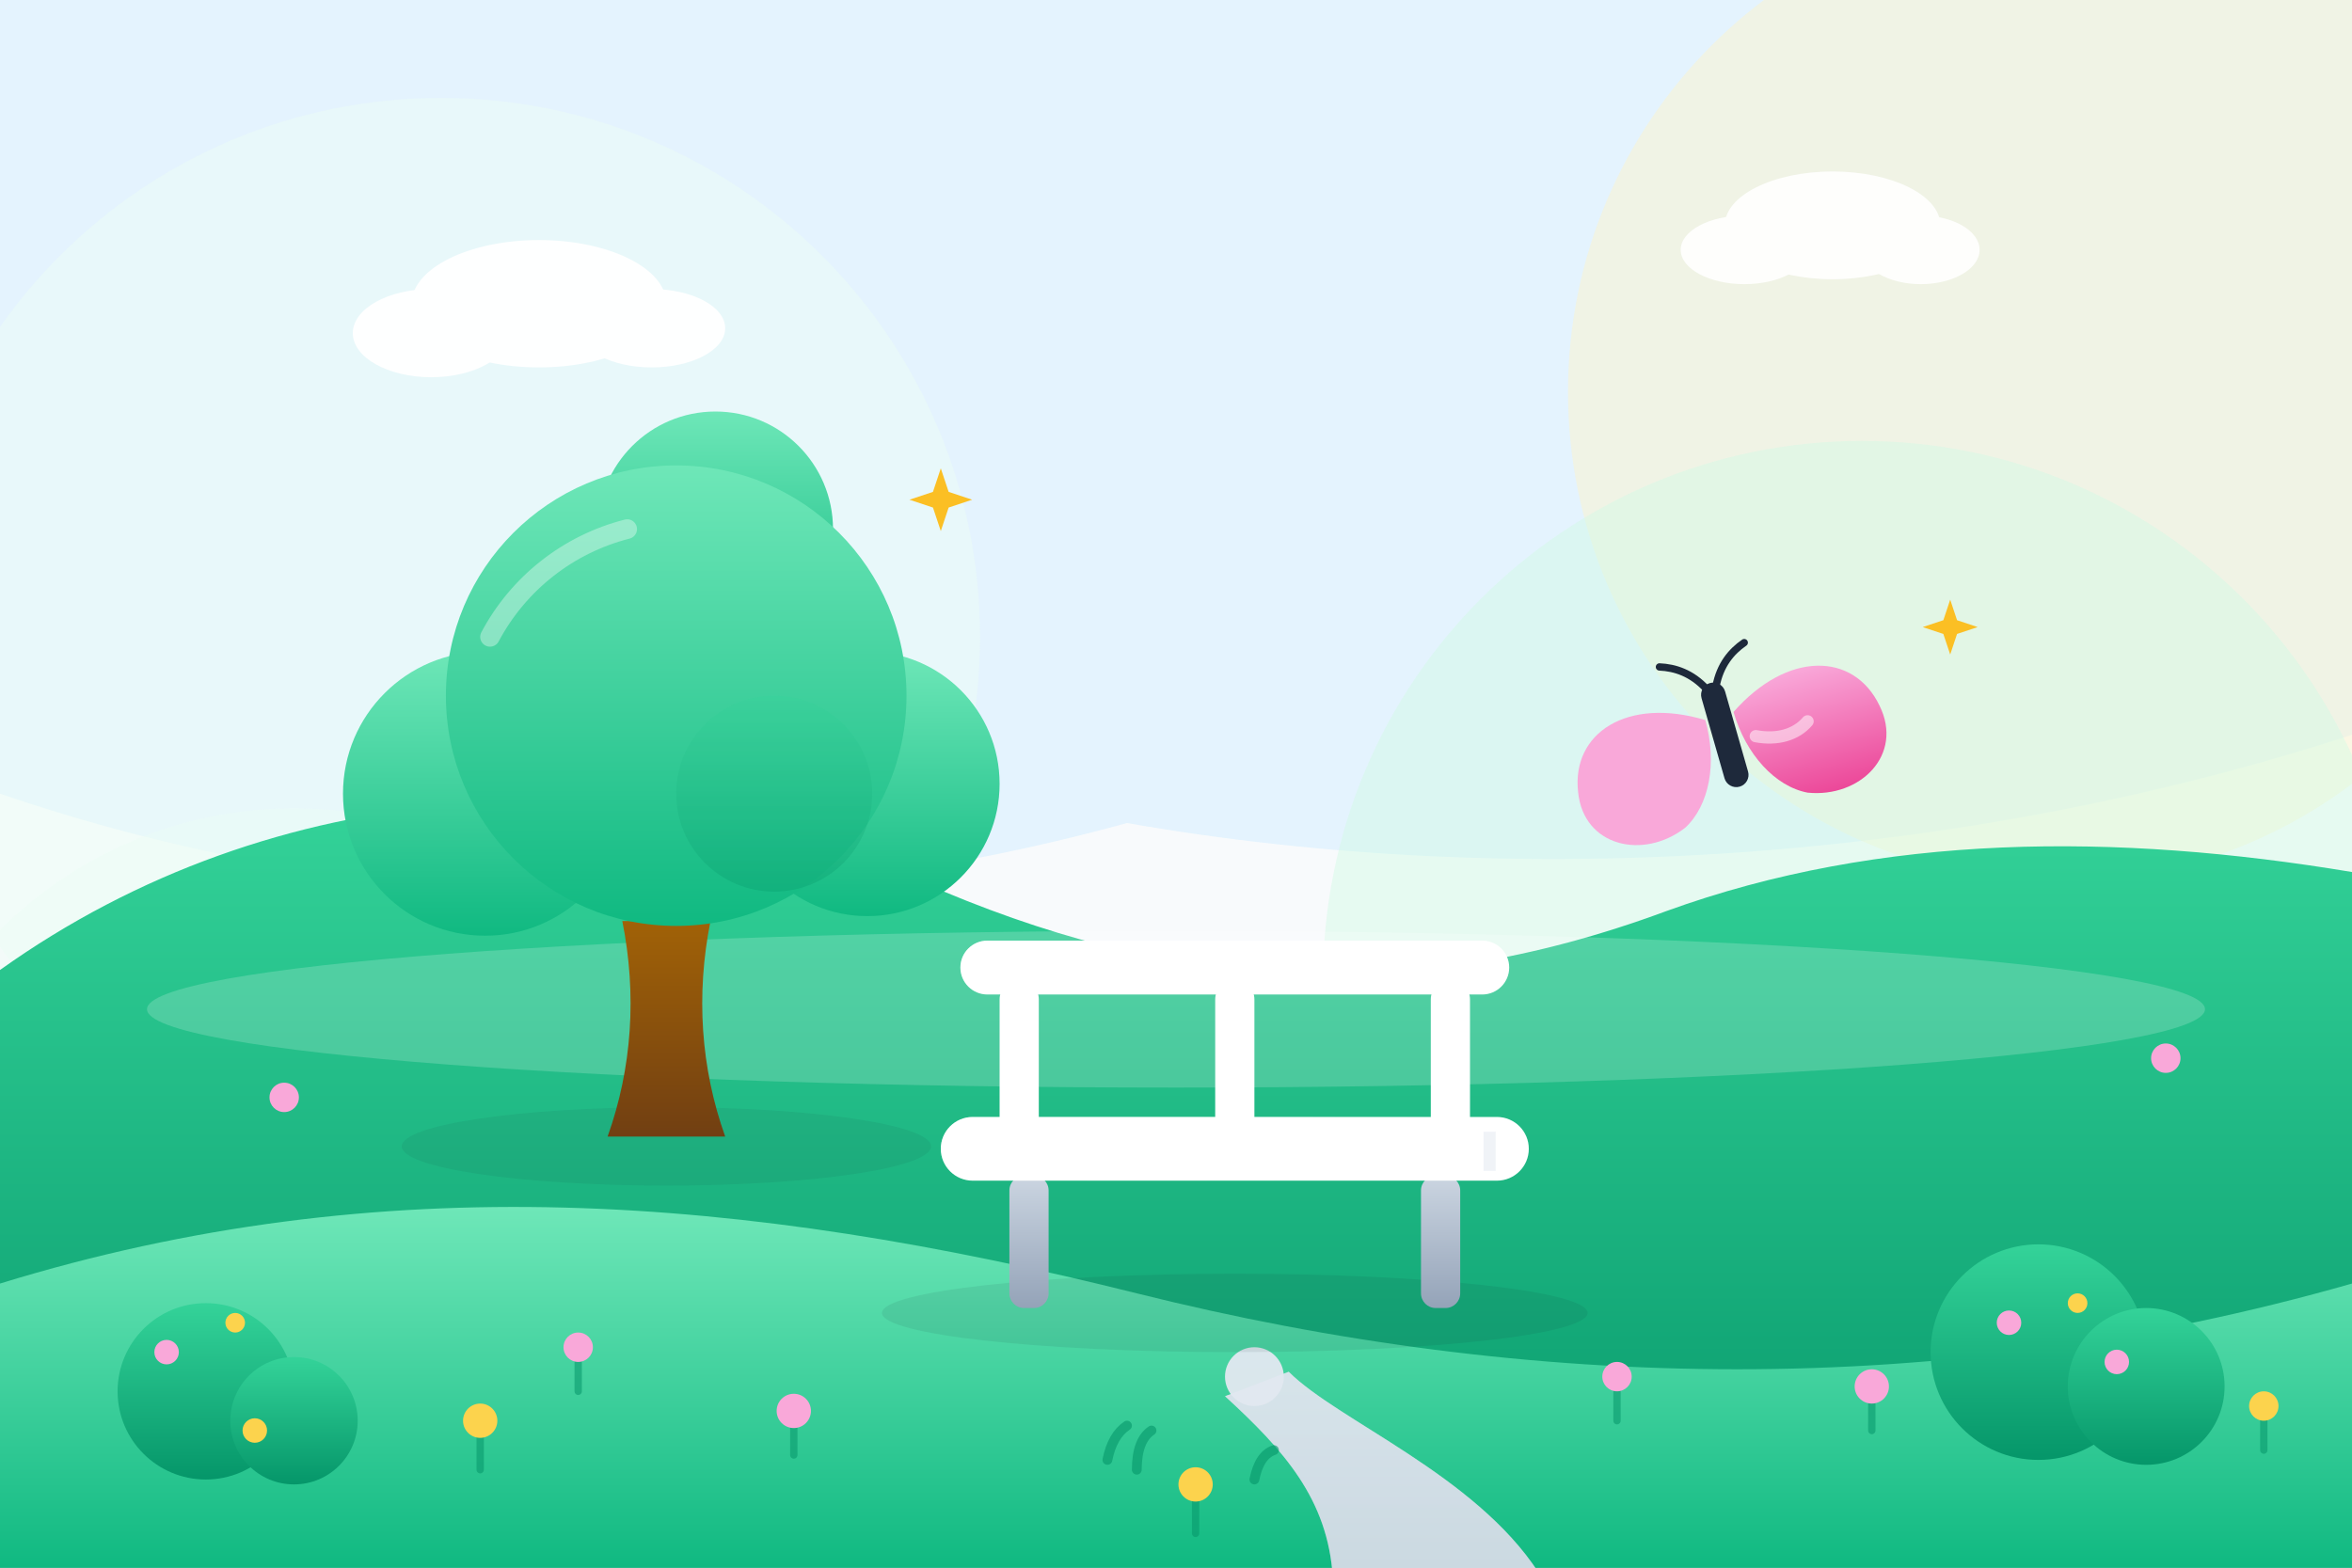
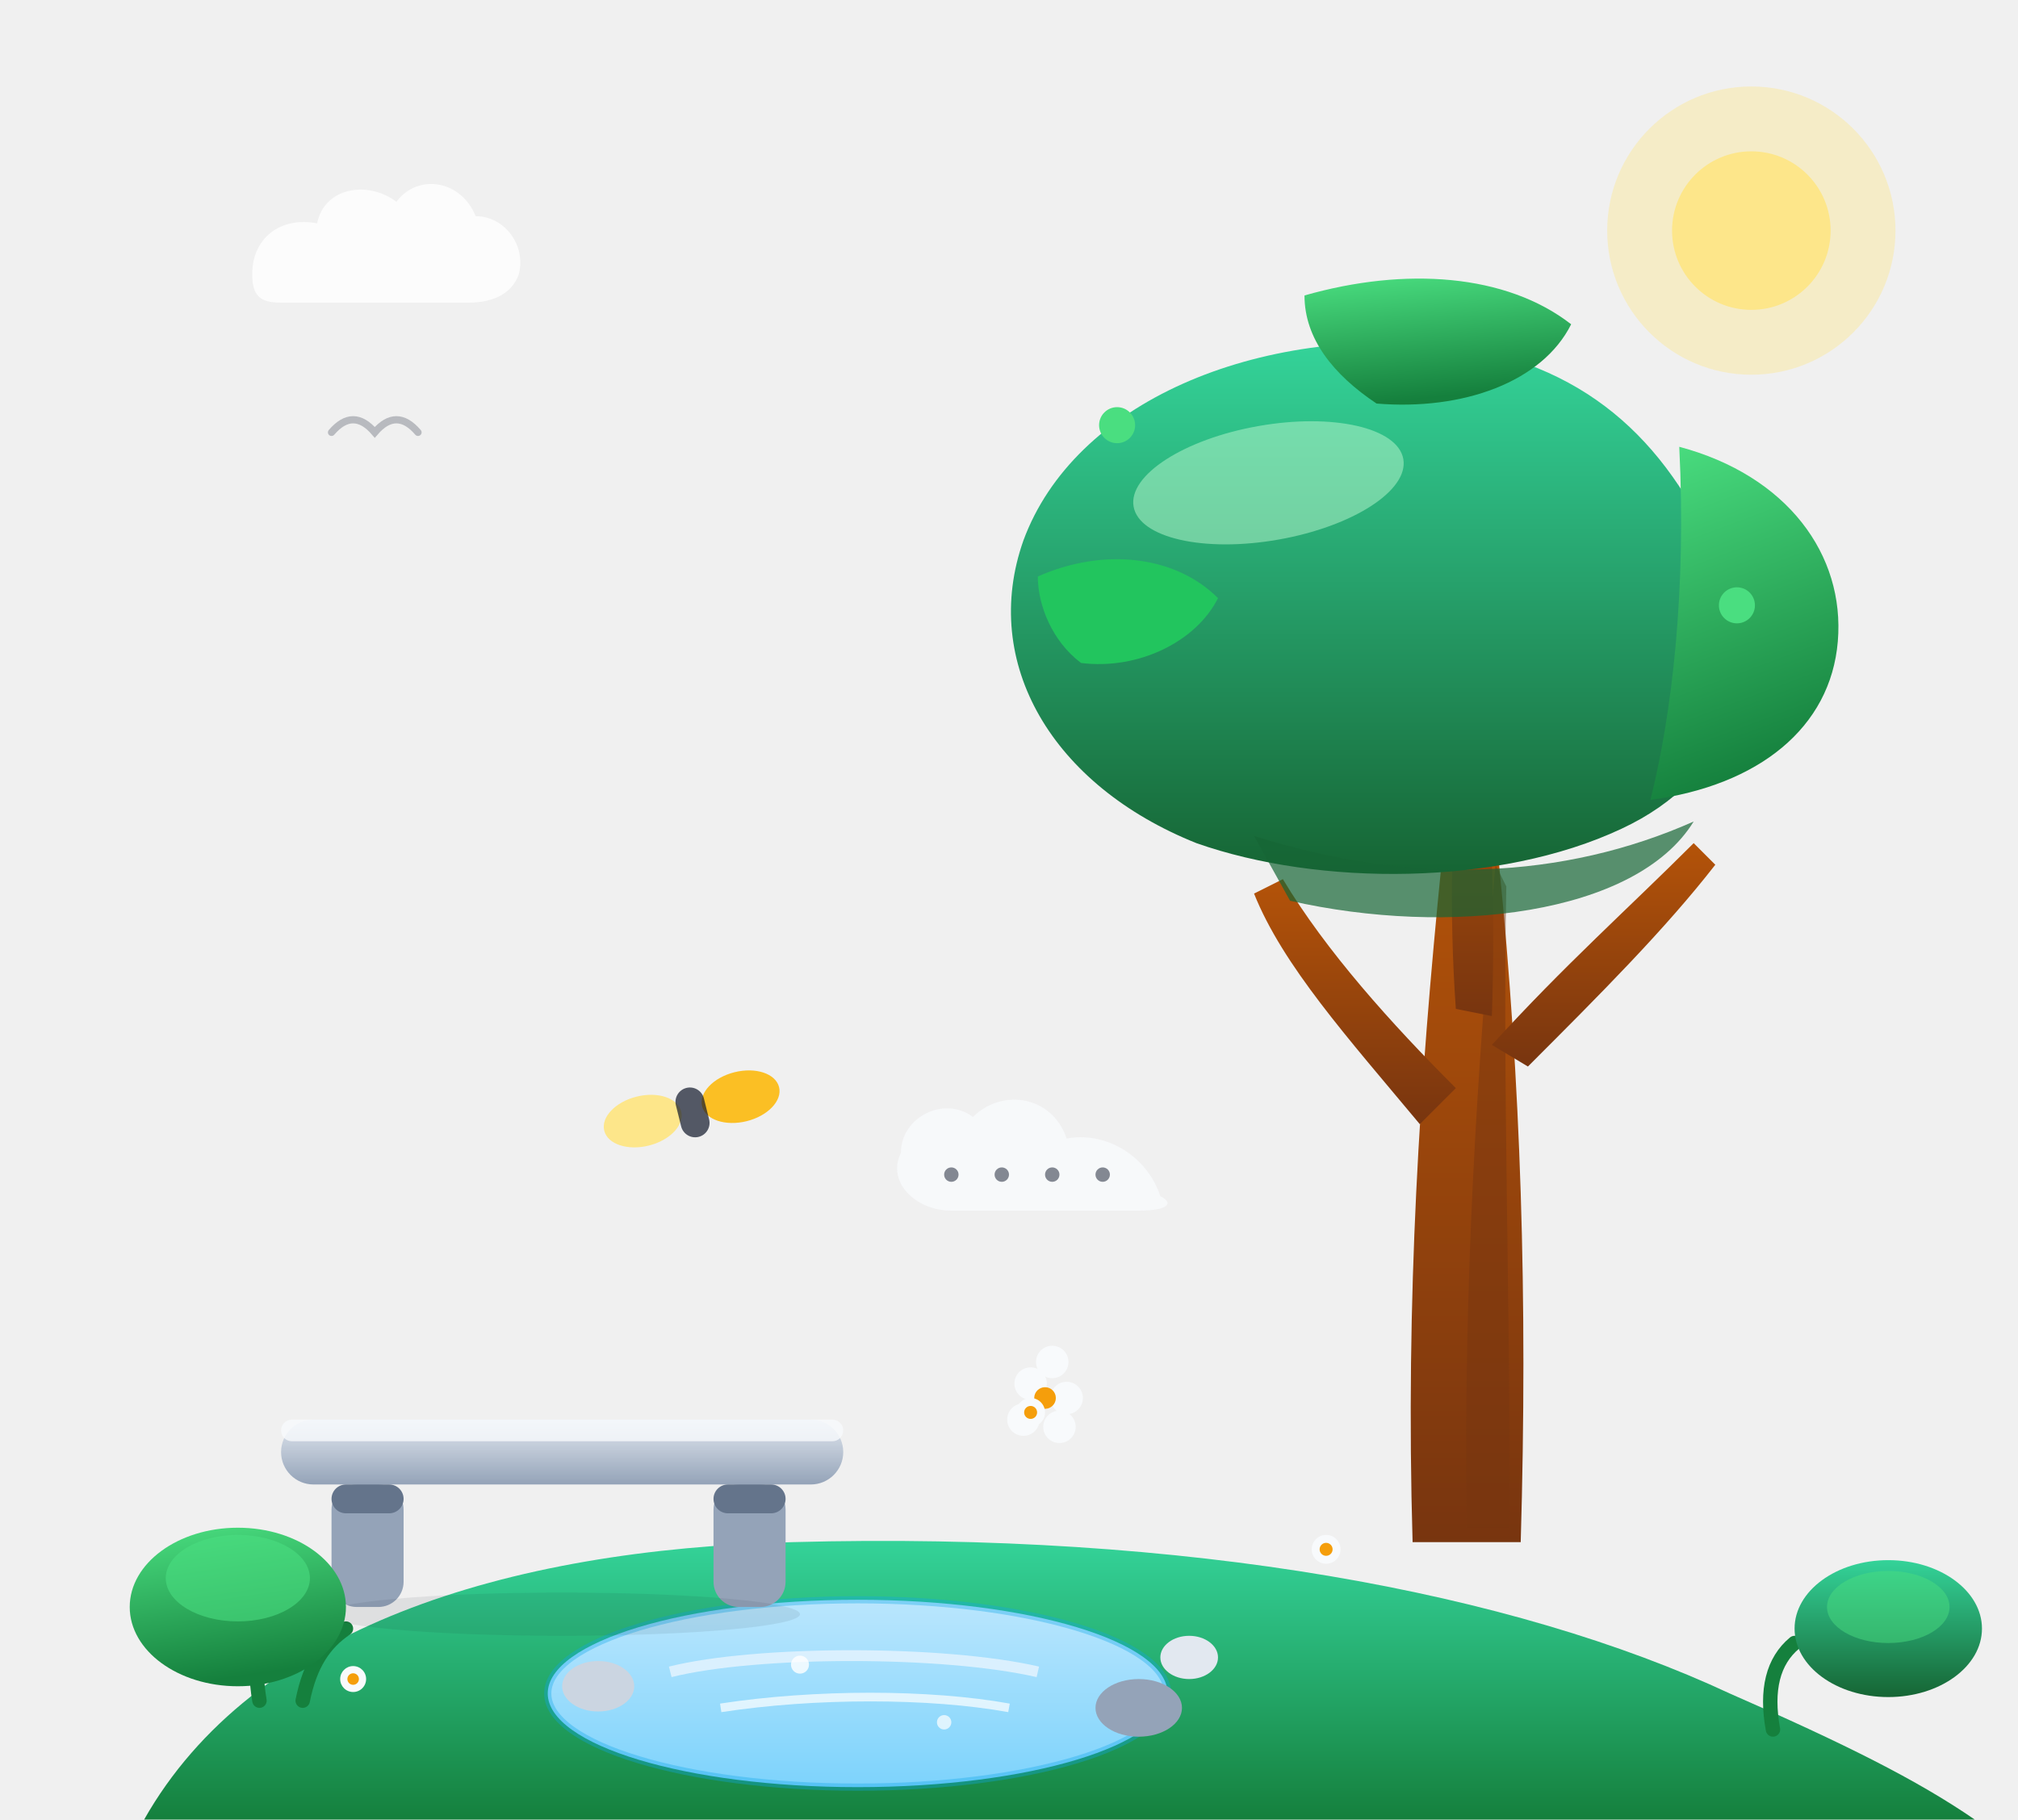
- <svg xmlns="http://www.w3.org/2000/svg" width="480" height="320" viewBox="0 0 480 320" fill="none" role="img" aria-label="Ilustrasi taman tenang: bukit hijau berlapis dengan pohon rimbun, bangku taman putih, jalur setapak berkelok, kupu-kupu kecil, dan bunga-bunga di rumput">
+ <svg xmlns="http://www.w3.org/2000/svg" viewBox="0 0 560 505" width="560" height="505">
  <defs>
-     <linearGradient id="g-em" x1="0" y1="0" x2="0" y2="1">
+     <linearGradient id="meadow" x1="0" y1="0" x2="0" y2="1">
      <stop offset="0" stop-color="#34D399" />
-       <stop offset="1" stop-color="#059669" />
+       <stop offset="1" stop-color="#15803D" />
    </linearGradient>
-     <linearGradient id="g-em2" x1="0" y1="0" x2="0" y2="1">
-       <stop offset="0" stop-color="#6EE7B8" />
-       <stop offset="1" stop-color="#10B981" />
+     <linearGradient id="trunk" x1="0" y1="0" x2="0" y2="1">
+       <stop offset="0" stop-color="#B45309" />
+       <stop offset="1" stop-color="#78350F" />
    </linearGradient>
-     <linearGradient id="g-wood" x1="0" y1="0" x2="0" y2="1">
-       <stop offset="0" stop-color="#A16207" />
-       <stop offset="1" stop-color="#713F12" />
+     <linearGradient id="leafA" x1="0" y1="0" x2=".2" y2="1">
+       <stop offset="0" stop-color="#4ADE80" />
+       <stop offset="1" stop-color="#15803D" />
    </linearGradient>
-     <linearGradient id="g-rose" x1="0" y1="0" x2="0" y2="1">
-       <stop offset="0" stop-color="#F9A8D9" />
-       <stop offset="1" stop-color="#EC4899" />
+     <linearGradient id="leafB" x1="0" y1="0" x2="0" y2="1">
+       <stop offset="0" stop-color="#34D399" />
+       <stop offset="1" stop-color="#166534" />
    </linearGradient>
-     <linearGradient id="g-slate" x1="0" y1="0" x2="0" y2="1">
-       <stop offset="0" stop-color="#CBD5E1" />
+     <linearGradient id="pond" x1="0" y1="0" x2="0" y2="1">
+       <stop offset="0" stop-color="#BAE6FD" />
+       <stop offset="1" stop-color="#7DD3FC" />
+     </linearGradient>
+     <linearGradient id="stone" x1="0" y1="0" x2="0" y2="1">
+       <stop offset="0" stop-color="#E2E8F0" />
      <stop offset="1" stop-color="#94A3B8" />
    </linearGradient>
-     <radialGradient id="g-bghigh" cx=".35" cy=".3" r=".8">
-       <stop offset="0" stop-color="#FFFFFF" stop-opacity=".85" />
-       <stop offset=".55" stop-color="#FFFFFF" stop-opacity=".28" />
-       <stop offset="1" stop-color="#FFFFFF" stop-opacity="0" />
-     </radialGradient>
  </defs>
-   <rect width="480" height="320" fill="#F8FAFC" />
-   <path d="M0 0H480V150c-80 26-170 32-250 18C150 190 70 186 0 162Z" fill="#E0F2FE" opacity=".85" />
-   <circle cx="90" cy="130" r="110" fill="#ECFDF5" opacity=".5" />
-   <circle cx="420" cy="80" r="100" fill="#FEF3C7" opacity=".45" />
-   <circle cx="380" cy="200" r="110" fill="#D1FAE5" opacity=".45" />
-   <circle cx="60" cy="250" r="85" fill="#ECFDF5" opacity=".4" />
-   <path d="M0 320V198c56-40 128-44 188-18 50 22 98 26 152 6 44-16 92-16 140-8v142Z" fill="url(#g-em)" />
-   <ellipse cx="240" cy="206" rx="210" ry="16" fill="#FFFFFF" opacity=".18" />
-   <path d="M0 320v-58c78-24 152-18 232 2 80 20 164 22 248-2v58Z" fill="url(#g-em2)" />
-   <ellipse cx="136" cy="234" rx="54" ry="8" fill="#0F172A" opacity=".07" />
-   <path d="M127 188c3 15 2 30-3 44h24c-5-14-6-29-3-44z" fill="url(#g-wood)" />
-   <circle cx="99" cy="162" r="29" fill="url(#g-em2)" />
-   <circle cx="177" cy="160" r="27" fill="url(#g-em2)" />
-   <circle cx="146" cy="108" r="24" fill="url(#g-em2)" />
-   <circle cx="138" cy="142" r="47" fill="url(#g-em2)" />
-   <circle cx="158" cy="162" r="20" fill="url(#g-em)" opacity=".3" />
-   <path d="M100 130a44 44 0 0 1 28-22" stroke="#FFFFFF" stroke-width="4" stroke-linecap="round" opacity=".35" />
-   <path d="M272 322C271 306 262 296 250 285l13-5c10 10 38 21 51 41z" fill="#E2E8F0" opacity=".95" />
-   <path d="M272 322C271 306 262 296 250 285l13-5c10 10 38 21 51 41z" fill="url(#g-slate)" opacity=".2" />
-   <circle cx="256" cy="281" r="6" fill="#E2E8F0" opacity=".95" />
-   <path d="M226 298q1-5 4-7M232 300q0-6 3-8M256 302q1-5 4-6" stroke="#059669" stroke-width="2" stroke-linecap="round" fill="none" opacity=".6" />
-   <ellipse cx="252" cy="268" rx="72" ry="8" fill="#0F172A" opacity=".08" />
-   <rect x="206" y="240" width="8" height="27" rx="3" fill="url(#g-slate)" />
-   <rect x="290" y="240" width="8" height="27" rx="3" fill="url(#g-slate)" />
-   <rect x="204" y="200" width="8" height="33" rx="4" fill="#FFFFFF" />
-   <rect x="248" y="200" width="8" height="33" rx="4" fill="#FFFFFF" />
-   <rect x="292" y="200" width="8" height="33" rx="4" fill="#FFFFFF" />
-   <rect x="196" y="192" width="112" height="11" rx="5.5" fill="#FFFFFF" />
-   <rect x="196" y="192" width="112" height="11" rx="5.5" fill="url(#g-bghigh)" />
-   <rect x="192" y="228" width="120" height="13" rx="6.5" fill="#FFFFFF" />
-   <rect x="192" y="228" width="120" height="13" rx="6.5" fill="url(#g-bghigh)" />
-   <path d="M304 231v8" stroke="#E2E8F0" stroke-width="2.5" opacity=".5" />
-   <circle cx="42" cy="284" r="18" fill="url(#g-em)" />
-   <circle cx="60" cy="290" r="13" fill="url(#g-em)" />
-   <circle cx="416" cy="276" r="22" fill="url(#g-em)" />
-   <circle cx="438" cy="283" r="16" fill="url(#g-em)" />
-   <circle cx="34" cy="276" r="2.5" fill="#F9A8D9" />
-   <circle cx="52" cy="292" r="2.5" fill="#FCD34D" />
-   <circle cx="48" cy="270" r="2" fill="#FCD34D" />
-   <circle cx="410" cy="270" r="2.5" fill="#F9A8D9" />
-   <circle cx="432" cy="278" r="2.5" fill="#F9A8D9" />
-   <circle cx="424" cy="266" r="2" fill="#FCD34D" />
-   <g stroke="#059669" stroke-width="1.5" opacity=".55" stroke-linecap="round">
-     <path d="M98 300v-9M118 284v-8M162 297v-8M244 313v-9M330 290v-8M382 292v-8M462 296v-8" />
+   <circle cx="486" cy="64" r="40" fill="#FDE68A" opacity=".4" />
+   <circle cx="486" cy="64" r="22" fill="#FDE68A" />
+   <path d="M70 76 C70 66 78 60 88 62 C90 52 102 50 110 56 C116 48 128 50 132 60 C140 60 146 68 144 76 C142 82 136 84 130 84 L78 84 C72 84 70 82 70 76 Z" fill="#FFFFFF" opacity=".8" />
+   <path d="M92 120 q6 -7 12 0 q6 -7 12 0" stroke="#0F172A" stroke-width="2" fill="none" opacity=".25" stroke-linecap="round" />
+   <g>
+     <path d="M392 428 C390 360 394 300 400 240 C403 226 413 226 416 240 C422 300 424 360 422 428 Z" fill="url(#trunk)" />
+     <path d="M407 424 C406 356 410 296 415 240 L418 246 C417 300 419 356 419 424 Z" fill="#78350F" opacity=".5" />
+     <path d="M394 312 C374 288 356 268 348 248 L356 244 C368 264 386 284 404 302 Z" fill="url(#trunk)" />
+     <path d="M414 290 C434 268 452 252 470 234 L476 240 C462 258 444 276 424 296 Z" fill="url(#trunk)" />
+     <path d="M404 280 C402 252 403 226 405 202 L411 202 C414 226 415 252 414 282 Z" fill="url(#trunk)" />
+     <path d="M404 96 C348 90 298 112 284 150 C272 184 292 218 332 234 C366 246 416 246 450 230 C480 216 490 188 478 158 C464 124 442 102 404 96 Z" fill="url(#leafB)" />
+     <path d="M466 124 C496 132 512 154 510 178 C508 202 488 218 458 222 C464 198 468 164 466 124 Z" fill="url(#leafA)" />
+     <path d="M362 82 C390 74 418 76 436 90 C428 106 406 114 382 112 C370 104 362 94 362 82 Z" fill="url(#leafA)" />
+     <path d="M288 160 C306 152 326 154 338 166 C332 178 316 186 300 184 C292 178 288 168 288 160 Z" fill="#22C55E" />
+     <path d="M348 232 C392 246 434 244 470 228 C454 254 402 260 358 250 Z" fill="#166534" opacity=".7" />
+     <ellipse cx="352" cy="134" rx="38" ry="16" fill="#BBF7D0" opacity=".5" transform="rotate(-10 352 134)" />
+     <circle cx="310" cy="118" r="5" fill="#4ADE80" />
+     <circle cx="482" cy="168" r="5" fill="#4ADE80" />
  </g>
-   <circle cx="98" cy="290" r="3.5" fill="#FCD34D" />
-   <circle cx="118" cy="275" r="3" fill="#F9A8D9" />
-   <circle cx="162" cy="288" r="3.5" fill="#F9A8D9" />
-   <circle cx="244" cy="303" r="3.5" fill="#FCD34D" />
-   <circle cx="330" cy="281" r="3" fill="#F9A8D9" />
-   <circle cx="382" cy="283" r="3.5" fill="#F9A8D9" />
-   <circle cx="462" cy="287" r="3" fill="#FCD34D" />
-   <circle cx="58" cy="224" r="3" fill="#F9A8D9" />
-   <circle cx="442" cy="216" r="3" fill="#F9A8D9" />
-   <g transform="rotate(-16 352 150)">
-     <path d="M349 146c-14-9-27-5-29 7-2 11 9 17 19 13 6-3 10-11 10-20z" fill="#F9A8D9" />
-     <path d="M355 146c14-9 27-5 29 7 2 11-9 17-19 13-6-3-10-11-10-20z" fill="url(#g-rose)" />
-     <rect x="349.5" y="139" width="5" height="22" rx="2.5" fill="#1E293B" />
-     <path d="M351 140c-2-4-5-6-8-7M353 140c2-4 5-6 8-7" stroke="#1E293B" stroke-width="1.5" stroke-linecap="round" />
-     <path d="M358 152c4 2 8 2 11 0" stroke="#FFFFFF" stroke-width="2.5" stroke-linecap="round" opacity=".5" />
+   <g>
+     <ellipse cx="120" cy="486" rx="14" ry="8" fill="#94A3B8" />
+     <ellipse cx="154" cy="492" rx="17" ry="9" fill="#CBD5E1" />
+     <ellipse cx="192" cy="496" rx="15" ry="8" fill="#94A3B8" />
  </g>
-   <g fill="#FFFFFF" opacity=".95">
-     <ellipse cx="110" cy="62" rx="26" ry="13" />
-     <ellipse cx="88" cy="68" rx="16" ry="9" />
-     <ellipse cx="133" cy="67" rx="15" ry="8" />
+   <path d="M40 505 C70 452 140 430 220 428 C330 425 420 442 480 470 C512 484 532 494 548 505 Z" fill="url(#meadow)" />
+   <g stroke="#15803D" stroke-width="4" stroke-linecap="round" fill="none">
+     <path d="M72 472 C70 460 72 452 78 446" />
+     <path d="M84 472 C86 462 90 456 96 452" />
+     <path d="M492 480 C490 469 492 461 498 456" />
  </g>
-   <g fill="#FFFFFF" opacity=".9">
-     <ellipse cx="374" cy="46" rx="22" ry="11" />
-     <ellipse cx="356" cy="51" rx="13" ry="7" />
-     <ellipse cx="392" cy="51" rx="12" ry="7" />
+   <g>
+     <ellipse cx="238" cy="470" rx="86" ry="26" fill="url(#pond)" />
+     <path d="M186 464 C210 458 262 458 288 464" stroke="#E0F2FE" stroke-width="3" fill="none" opacity=".9" />
+     <path d="M200 474 C226 470 258 470 280 474" stroke="#FFFFFF" stroke-width="2.4" fill="none" opacity=".7" />
+     <ellipse cx="238" cy="470" rx="86" ry="26" fill="none" stroke="#0EA5E9" stroke-width="2" opacity=".35" />
+     <ellipse cx="166" cy="468" rx="10" ry="7" fill="#CBD5E1" />
+     <ellipse cx="316" cy="474" rx="12" ry="8" fill="#94A3B8" />
+     <ellipse cx="330" cy="460" rx="8" ry="6" fill="#E2E8F0" />
+     <circle cx="222" cy="462" r="2.5" fill="#FFFFFF" opacity=".8" />
+     <circle cx="262" cy="478" r="2" fill="#FFFFFF" opacity=".7" />
  </g>
-   <path transform="translate(192 102) scale(.8)" d="M0 -8L2 -2 8 0 2 2 0 8 -2 2 -8 0 -2 -2Z" fill="#FBBF24" />
-   <path transform="translate(398 128) scale(.7)" d="M0 -8L2 -2 8 0 2 2 0 8 -2 2 -8 0 -2 -2Z" fill="#FBBF24" />
+   <g>
+     <rect x="78" y="394" width="156" height="18" rx="9" fill="url(#stone)" />
+     <rect x="78" y="394" width="156" height="6" rx="3" fill="#F8FAFC" opacity=".8" />
+     <rect x="92" y="412" width="20" height="34" rx="7" fill="#94A3B8" />
+     <rect x="198" y="412" width="20" height="34" rx="7" fill="#94A3B8" />
+     <rect x="92" y="412" width="20" height="8" rx="4" fill="#64748B" />
+     <rect x="198" y="412" width="20" height="8" rx="4" fill="#64748B" />
+     <ellipse cx="156" cy="448" rx="66" ry="6" fill="#0F172A" opacity=".08" />
+   </g>
+   <g>
+     <ellipse cx="66" cy="446" rx="30" ry="22" fill="url(#leafA)" />
+     <ellipse cx="66" cy="438" rx="20" ry="12" fill="#4ADE80" opacity=".6" />
+     <ellipse cx="524" cy="452" rx="26" ry="19" fill="url(#leafB)" />
+     <ellipse cx="524" cy="446" rx="17" ry="10" fill="#4ADE80" opacity=".5" />
+   </g>
+   <g>
+     <circle cx="286" cy="384" r="4.5" fill="#F8FAFC" />
+     <circle cx="296" cy="388" r="4.5" fill="#F8FAFC" />
+     <circle cx="292" cy="378" r="4.5" fill="#F8FAFC" />
+     <circle cx="284" cy="394" r="4.5" fill="#F8FAFC" />
+     <circle cx="294" cy="396" r="4.5" fill="#F8FAFC" />
+     <circle cx="290" cy="388" r="3" fill="#F59E0B" />
+   </g>
+   <g>
+     <circle cx="286" cy="392" r="4" fill="#F8FAFC" />
+     <circle cx="286" cy="392" r="1.8" fill="#F59E0B" />
+     <circle cx="368" cy="430" r="4" fill="#F8FAFC" />
+     <circle cx="368" cy="430" r="1.8" fill="#F59E0B" />
+     <circle cx="98" cy="466" r="3.6" fill="#F8FAFC" />
+     <circle cx="98" cy="466" r="1.6" fill="#F59E0B" />
+   </g>
+   <g transform="translate(322 318)">
+     <path d="M0 14 C-4 2 -16 -4 -26 -2 C-30 -14 -44 -16 -52 -8 C-60 -14 -72 -8 -72 2 C-76 10 -68 18 -58 18 L-6 18 C2 18 4 16 0 14 Z" fill="#F8FAFC" opacity=".85" />
+     <g fill="#0F172A" opacity=".5">
+       <circle cx="-58" cy="8" r="2" />
+       <circle cx="-44" cy="8" r="2" />
+       <circle cx="-30" cy="8" r="2" />
+       <circle cx="-16" cy="8" r="2" />
+     </g>
+   </g>
+   <g transform="rotate(-14 190 300)">
+     <ellipse cx="176" cy="308" rx="11" ry="7" fill="#FDE68A" />
+     <ellipse cx="204" cy="308" rx="11" ry="7" fill="#FBBF24" />
+     <rect x="186" y="302" width="8" height="14" rx="4" fill="#0F172A" opacity=".7" />
+   </g>
</svg>
